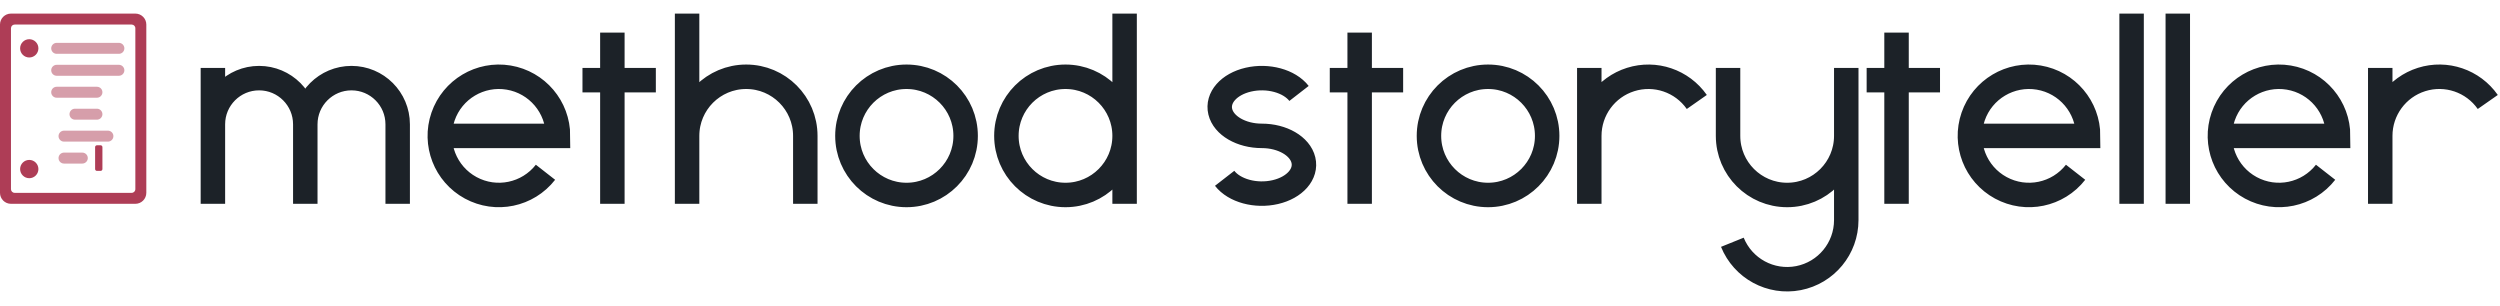
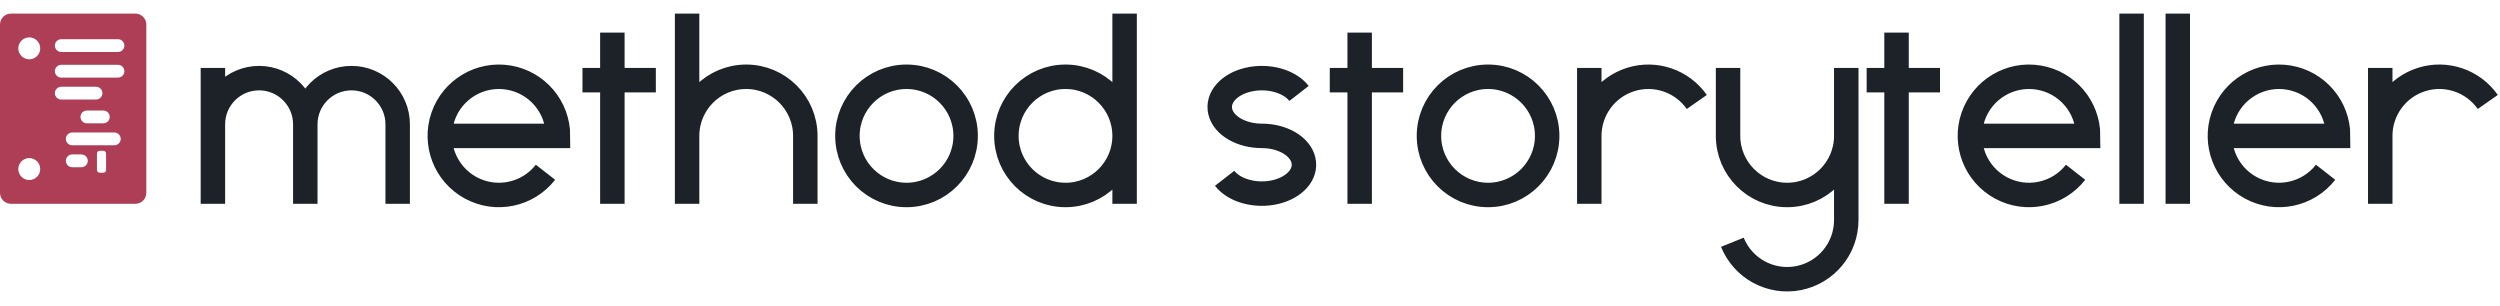
<svg xmlns="http://www.w3.org/2000/svg" viewBox="0 0 1839.96 224.5" role="img" aria-label="Method Storyteller">
  <g transform="translate(-32.31 -6.15) scale(2.6923)">
-     <path fill="#AE3D56" opacity=".5" d="M27.5 14H44.5a1.5 1.5 0 0 1 1.5 1.5V15.5a1.5 1.5 0 0 1-1.5 1.5H27.5a1.5 1.5 0 0 1-1.5-1.5V15.5a1.5 1.5 0 0 1 1.5-1.5ZM27.5 20H44.5a1.5 1.5 0 0 1 1.5 1.5V21.5a1.5 1.5 0 0 1-1.5 1.5H27.5a1.5 1.5 0 0 1-1.5-1.5V21.5a1.5 1.5 0 0 1 1.5-1.5ZM27.5 26H38.5a1.5 1.5 0 0 1 1.5 1.5V27.5a1.5 1.5 0 0 1-1.5 1.5H27.5a1.5 1.5 0 0 1-1.5-1.5V27.5a1.5 1.5 0 0 1 1.5-1.5ZM32.5 32H38.5a1.5 1.5 0 0 1 1.5 1.5V33.5a1.5 1.5 0 0 1-1.5 1.5H32.5a1.5 1.5 0 0 1-1.5-1.5V33.5a1.5 1.5 0 0 1 1.5-1.5ZM29.5 38H41.5a1.5 1.5 0 0 1 1.5 1.5V39.5a1.5 1.5 0 0 1-1.5 1.5H29.5a1.5 1.5 0 0 1-1.5-1.5V39.5a1.5 1.5 0 0 1 1.5-1.5ZM29.5 44H34.5a1.5 1.5 0 0 1 1.5 1.5V45.5a1.5 1.5 0 0 1-1.5 1.5H29.5a1.5 1.5 0 0 1-1.5-1.5V45.5a1.5 1.5 0 0 1 1.5-1.5Z" />
-     <path fill="#AE3D56" fill-rule="evenodd" d="M15 6H49a3 3 0 0 1 3 3V55a3 3 0 0 1-3 3H15a3 3 0 0 1-3-3V9a3 3 0 0 1 3-3ZM16 9H48a1 1 0 0 1 1 1V54a1 1 0 0 1-1 1H16a1 1 0 0 1-1-1V10a1 1 0 0 1 1-1ZM20 13H20a2.5 2.5 0 0 1 2.5 2.5V15.5a2.5 2.5 0 0 1-2.5 2.5H20a2.5 2.5 0 0 1-2.5-2.5V15.5a2.5 2.5 0 0 1 2.5-2.5ZM20 46H20a2.5 2.5 0 0 1 2.5 2.5V48.5a2.5 2.5 0 0 1-2.5 2.5H20a2.5 2.5 0 0 1-2.5-2.5V48.5a2.5 2.5 0 0 1 2.5-2.5ZM38.5 42H39.5a0.5 0.5 0 0 1 0.5 0.5V48.5a0.5 0.5 0 0 1-0.5 0.5H38.5a0.5 0.5 0 0 1-0.5-0.5V42.5a0.5 0.5 0 0 1 0.5-0.5Z" />
+     <path fill="#AE3D56" fill-rule="evenodd" d="M15 6H49a3 3 0 0 1 3 3V55a3 3 0 0 1-3 3H15a3 3 0 0 1-3-3V9a3 3 0 0 1 3-3ZM20 12.5H20a3 3 0 0 1 3 3V15.5a3 3 0 0 1-3 3H20a3 3 0 0 1-3-3V15.5a3 3 0 0 1 3-3ZM20 45.5H20a3 3 0 0 1 3 3V48.5a3 3 0 0 1-3 3H20a3 3 0 0 1-3-3V48.5a3 3 0 0 1 3-3ZM28.75 13H44.25a1.75 1.75 0 0 1 1.75 1.75V14.75a1.75 1.75 0 0 1-1.75 1.75H28.75a1.75 1.75 0 0 1-1.75-1.75V14.75a1.75 1.75 0 0 1 1.75-1.75ZM28.75 20H44.25a1.75 1.75 0 0 1 1.75 1.75V21.75a1.75 1.75 0 0 1-1.75 1.75H28.75a1.75 1.75 0 0 1-1.75-1.75V21.75a1.75 1.75 0 0 1 1.75-1.75ZM28.75 26H38.25a1.75 1.75 0 0 1 1.75 1.75V27.75a1.75 1.75 0 0 1-1.75 1.75H28.75a1.75 1.75 0 0 1-1.75-1.75V27.75a1.75 1.75 0 0 1 1.75-1.75ZM35.75 32.5H40.25a1.75 1.75 0 0 1 1.75 1.75V34.25a1.75 1.75 0 0 1-1.75 1.75H35.75a1.75 1.75 0 0 1-1.75-1.75V34.25a1.75 1.75 0 0 1 1.75-1.75ZM31.75 38.5H43.25a1.75 1.75 0 0 1 1.75 1.75V40.25a1.75 1.75 0 0 1-1.75 1.75H31.75a1.75 1.75 0 0 1-1.75-1.75V40.25a1.75 1.75 0 0 1 1.75-1.75ZM31.75 44.5H34.25a1.75 1.75 0 0 1 1.75 1.75V46.25a1.75 1.75 0 0 1-1.75 1.75H31.75a1.75 1.75 0 0 1-1.75-1.75V46.25a1.75 1.75 0 0 1 1.75-1.75ZM39.25 43.5H40.25a0.75 0.75 0 0 1 0.75 0.75V48.75a0.75 0.75 0 0 1-0.75 0.75H39.25a0.75 0.75 0 0 1-0.75-0.75V44.25a0.75 0.75 0 0 1 0.75-0.75Z" />
  </g>
  <path transform="translate(147.69 0)" fill="none" stroke="#1C2228" stroke-width="18" d="M 9 150 V 50 M 9 91.5 A 34 34 0 0 1 77 91.5 V 150 M 77 91.5 A 34 34 0 0 1 145 91.5 V 150 M 176 100 H 263 A 43.5 43.5 0 1 0 253.78 126.78 M 303 24 V 150 M 281 59 H 335 M 358 150 V 10 M 358 100 A 43.5 43.5 0 0 1 445 100 V 150 M 476 100 A 43.5 43.5 0 1 1 563 100 A 43.5 43.5 0 1 1 476 100Z M 593 100 A 43.5 43.5 0 1 1 680 100 A 43.5 43.5 0 1 1 593 100Z M 680 150 V 10 M 808.37 68.77 A 31 21.25 0 1 0 781 100 A 31 21.25 0 1 1 753.63 131.23 M 853 24 V 150 M 831 59 H 885 M 904 100 A 43.5 43.5 0 1 1 991 100 A 43.5 43.5 0 1 1 904 100Z M 1022 150 V 50 M 1022 100 A 43.5 43.5 0 0 1 1101.13 75.05 M 1124.13 50 V 100 A 43.5 43.5 0 0 0 1211.13 100 M 1211.13 50 V 162 A 43.5 43.5 0 0 1 1127.3 178.3 M 1248.13 24 V 150 M 1226.13 59 H 1280.13 M 1302.13 100 H 1389.13 A 43.5 43.5 0 1 0 1379.91 126.78 M 1421.13 150 V 10 M 1455.13 150 V 10 M 1486.13 100 H 1573.13 A 43.5 43.5 0 1 0 1563.91 126.78 M 1604.13 150 V 50 M 1604.13 100 A 43.5 43.5 0 0 1 1683.27 75.05" />
</svg>
